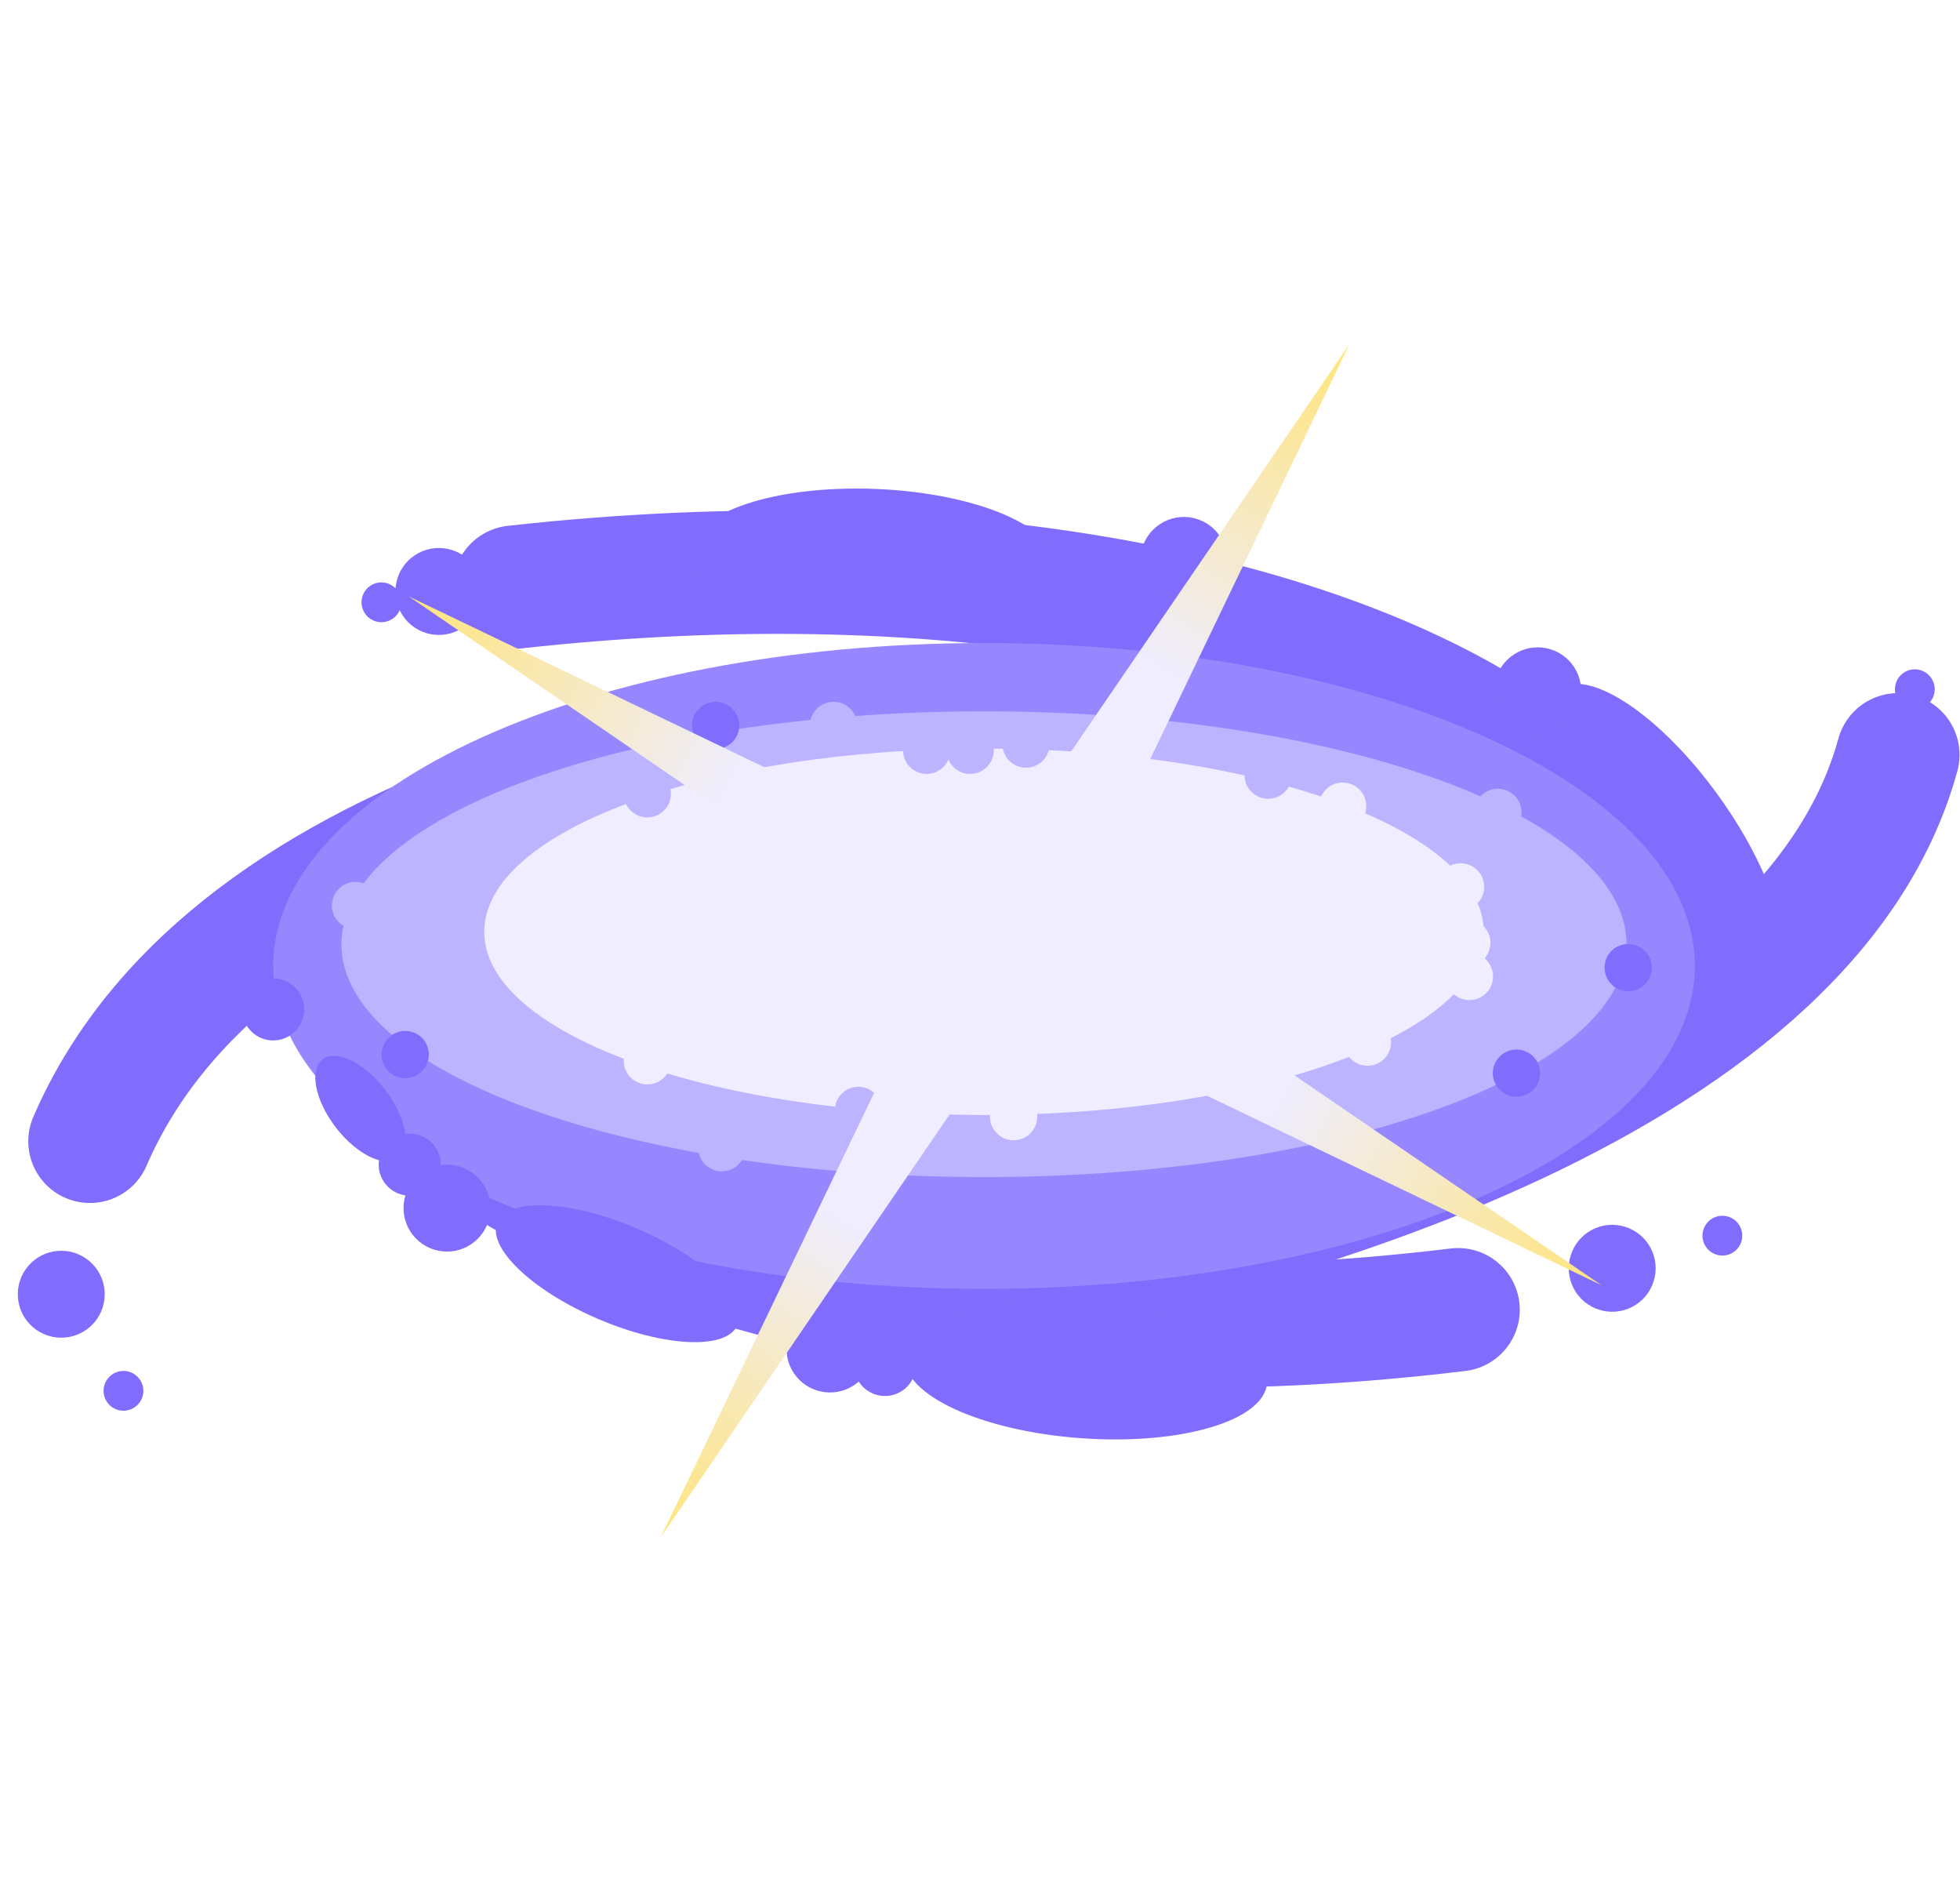
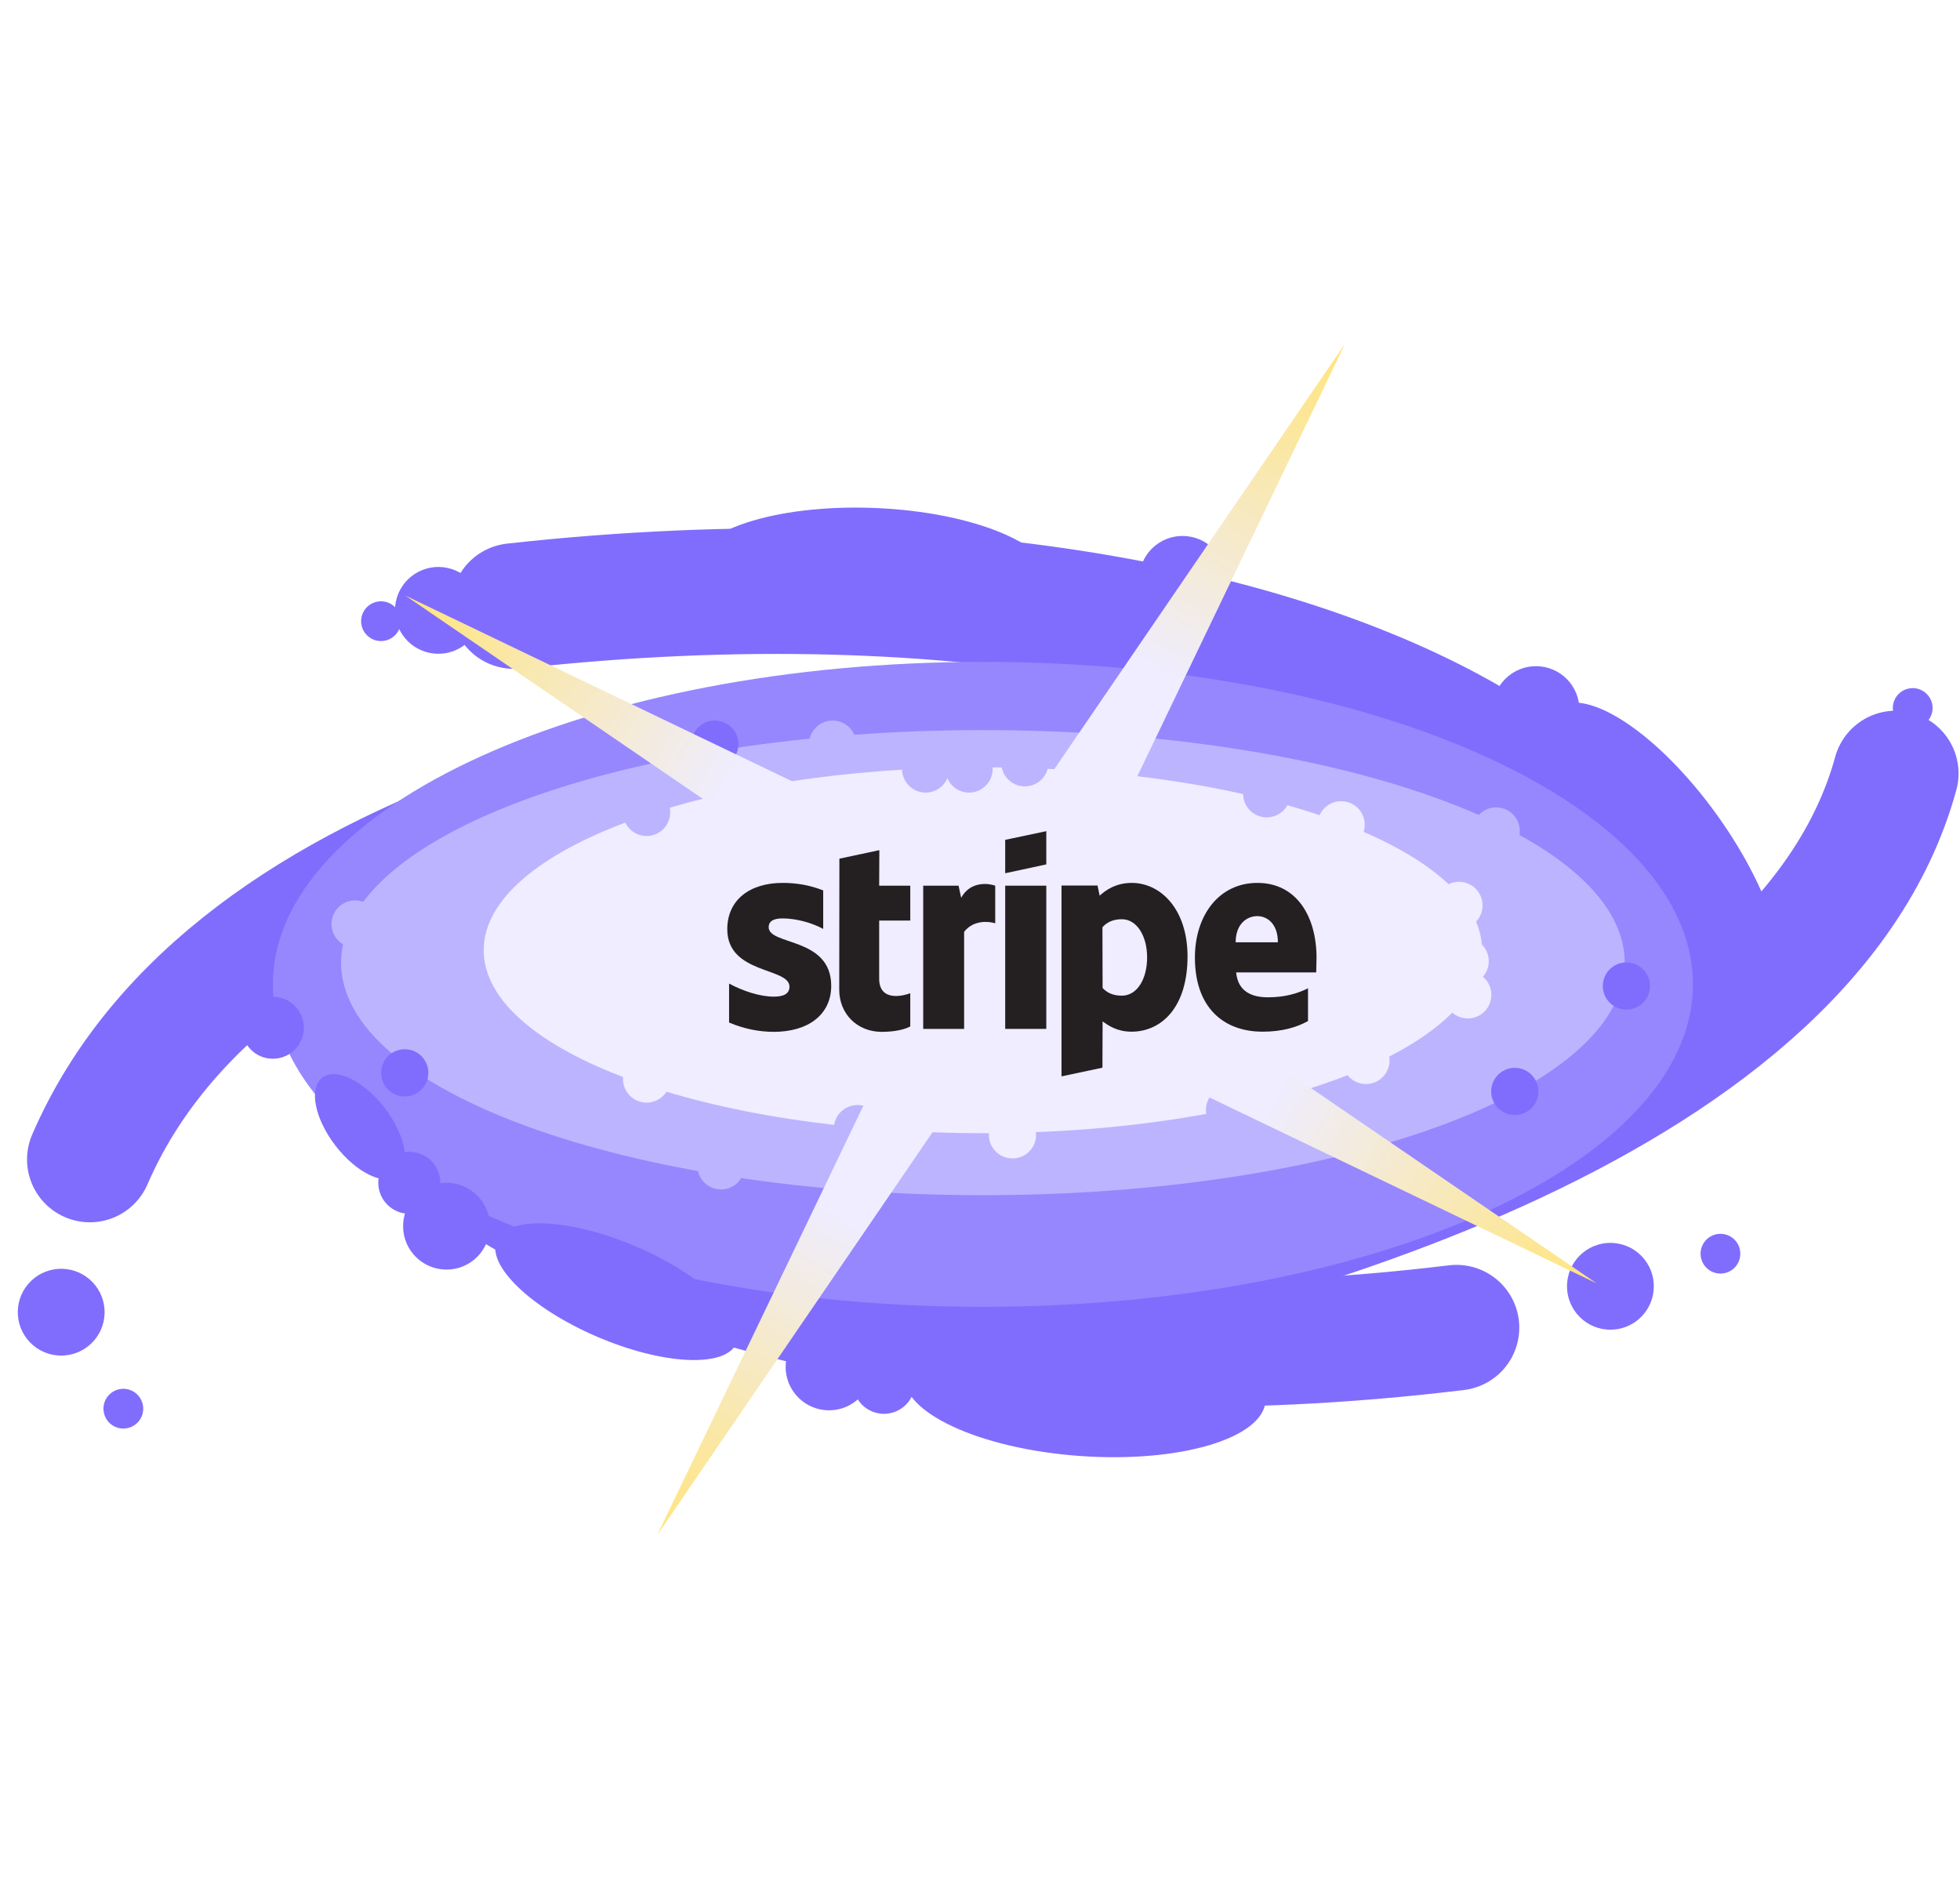
- <svg xmlns="http://www.w3.org/2000/svg" width="497" height="477" viewBox="0 0 497 477" fill="none">
-   <path d="M130.454 148.849C361.413 123.259 473.818 234.829 377.966 259.979" stroke="#806DFD" stroke-width="31.271" stroke-miterlimit="3.994" stroke-linecap="round" />
-   <path d="M369.734 332.038C138.775 360.081 26.369 237.813 122.221 210.251" stroke="#806DFD" stroke-width="31.271" stroke-miterlimit="3.994" stroke-linecap="round" />
-   <ellipse cx="421.857" cy="212.101" rx="17.337" ry="46.017" transform="rotate(-35.6296 421.857 212.101)" fill="#806DFD" />
-   <path d="M242.847 326.587C314.046 314.852 457.79 277.013 481.243 191.361" stroke="#806DFD" stroke-width="31.271" stroke-miterlimit="3.994" stroke-linecap="round" />
-   <path d="M266.552 178.767C187.092 183.429 58.666 206.401 22.802 289.344" stroke="#806DFD" stroke-width="31.271" stroke-miterlimit="3.994" stroke-linecap="round" />
-   <ellipse cx="249.512" cy="244.884" rx="180.247" ry="81.859" fill="#9687FF" />
-   <ellipse cx="249.512" cy="239.374" rx="162.931" ry="59.033" fill="#BDB4FF" />
-   <ellipse cx="249.512" cy="236.226" rx="126.724" ry="46.439" fill="#EFEDFF" />
-   <circle cx="69.265" cy="255.903" r="7.871" fill="#806DFD" />
-   <circle cx="103.898" cy="295.258" r="7.871" fill="#806DFD" />
-   <circle cx="224.398" cy="346.04" r="7.871" transform="rotate(146.771 224.398 346.04)" fill="#806DFD" />
-   <circle cx="113.343" cy="306.278" r="11.02" fill="#806DFD" />
-   <circle cx="210.458" cy="341.999" r="11.02" transform="rotate(146.771 210.458 341.999)" fill="#806DFD" />
-   <circle cx="408.808" cy="321.534" r="11.02" transform="rotate(146.771 408.808 321.534)" fill="#806DFD" />
-   <circle cx="372.602" cy="247.546" r="5.992" transform="rotate(146.771 372.602 247.546)" fill="#EFEDFF" />
-   <circle cx="346.751" cy="264.199" r="5.992" transform="rotate(146.771 346.751 264.199)" fill="#EFEDFF" />
-   <circle cx="257.021" cy="283.09" r="5.992" transform="rotate(146.771 257.021 283.09)" fill="#EFEDFF" />
-   <circle cx="164.143" cy="268.922" r="5.992" transform="rotate(146.771 164.143 268.922)" fill="#EFEDFF" />
-   <circle cx="164.143" cy="201.231" r="5.992" transform="rotate(146.771 164.143 201.231)" fill="#BDB4FF" />
-   <circle cx="246.002" cy="190.211" r="5.992" transform="rotate(146.771 246.002 190.211)" fill="#BDB4FF" />
-   <circle cx="260.17" cy="188.637" r="5.992" transform="rotate(146.771 260.17 188.637)" fill="#BDB4FF" />
-   <circle cx="312.119" cy="276.793" r="5.992" transform="rotate(146.771 312.119 276.793)" fill="#BDB4FF" />
-   <circle cx="217.666" cy="281.515" r="5.992" transform="rotate(146.771 217.666 281.515)" fill="#BDB4FF" />
-   <circle cx="234.982" cy="190.211" r="5.992" transform="rotate(146.771 234.982 190.211)" fill="#BDB4FF" />
-   <circle cx="321.564" cy="196.508" r="5.992" transform="rotate(146.771 321.564 196.508)" fill="#BDB4FF" />
-   <circle cx="371.939" cy="239.012" r="5.992" transform="rotate(146.771 371.939 239.012)" fill="#EFEDFF" />
-   <circle cx="370.364" cy="224.844" r="5.992" transform="rotate(146.771 370.364 224.844)" fill="#EFEDFF" />
-   <circle cx="340.454" cy="204.379" r="5.992" transform="rotate(146.771 340.454 204.379)" fill="#EFEDFF" />
-   <circle cx="379.81" cy="205.953" r="5.992" transform="rotate(146.771 379.81 205.953)" fill="#BDB4FF" />
-   <circle cx="90.155" cy="229.566" r="5.992" transform="rotate(146.771 90.1548 229.566)" fill="#BDB4FF" />
-   <circle cx="183.033" cy="290.961" r="5.992" transform="rotate(146.771 183.033 290.961)" fill="#BDB4FF" />
-   <circle cx="102.749" cy="267.348" r="5.992" transform="rotate(146.771 102.749 267.348)" fill="#806DFD" />
-   <circle cx="181.459" cy="183.914" r="5.992" transform="rotate(146.771 181.459 183.914)" fill="#806DFD" />
-   <circle cx="384.532" cy="272.07" r="5.992" transform="rotate(146.771 384.532 272.07)" fill="#806DFD" />
-   <circle cx="412.867" cy="245.308" r="5.992" transform="rotate(146.771 412.867 245.308)" fill="#806DFD" />
-   <circle cx="211.369" cy="183.914" r="5.992" transform="rotate(146.771 211.369 183.914)" fill="#BDB4FF" />
-   <circle cx="389.917" cy="175.133" r="11.02" transform="rotate(146.771 389.917 175.133)" fill="#806DFD" />
-   <circle cx="300.188" cy="142.074" r="11.02" transform="rotate(146.771 300.188 142.074)" fill="#806DFD" />
-   <circle cx="111.284" cy="149.945" r="11.02" transform="rotate(146.771 111.284 149.945)" fill="#806DFD" />
-   <circle cx="15.535" cy="328.11" r="11.02" transform="rotate(-139.522 15.5354 328.11)" fill="#806DFD" />
-   <circle cx="436.744" cy="313.263" r="5.045" transform="rotate(146.771 436.744 313.263)" fill="#806DFD" />
-   <circle cx="96.716" cy="152.694" r="5.045" transform="rotate(146.771 96.7161 152.694)" fill="#806DFD" />
-   <circle cx="485.545" cy="174.733" r="5.045" transform="rotate(146.771 485.545 174.733)" fill="#806DFD" />
-   <circle cx="31.311" cy="352.603" r="5.045" transform="rotate(-139.522 31.3113 352.603)" fill="#806DFD" />
-   <ellipse cx="91.406" cy="281.048" rx="7.871" ry="15.742" transform="rotate(-37.6195 91.4057 281.048)" fill="#806DFD" />
-   <ellipse cx="156.558" cy="322.904" rx="12.473" ry="33.107" transform="rotate(-66.8208 156.558 322.904)" fill="#806DFD" />
-   <ellipse cx="275.398" cy="347.319" rx="17.337" ry="46.017" transform="rotate(-85.9072 275.398 347.319)" fill="#806DFD" />
-   <ellipse cx="221.419" cy="141.28" rx="17.337" ry="46.017" transform="rotate(-87.6814 221.419 141.28)" fill="#806DFD" />
-   <path d="M342.152 87.297L271.72 233.981L406.058 325.797L259.374 255.364L167.558 389.703L237.991 243.019L103.652 151.203L250.336 221.635L342.152 87.297Z" fill="url(#paint0_radial_2122_1052)" />
+ <svg xmlns="http://www.w3.org/2000/svg" width="488" height="468" viewBox="0 0 488 468" fill="none">
+   <path d="M127.949 150.895C354.474 125.797 464.721 235.224 370.709 259.892" stroke="#806DFD" stroke-width="31.271" stroke-miterlimit="3.994" stroke-linecap="round" />
+   <path d="M362.635 330.567C136.11 358.072 25.863 238.151 119.874 211.118" stroke="#806DFD" stroke-width="31.271" stroke-miterlimit="3.994" stroke-linecap="round" />
+   <ellipse cx="413.758" cy="212.933" rx="17.004" ry="45.134" transform="rotate(-35.6296 413.758 212.933)" fill="#806DFD" />
+   <path d="M238.185 325.22C308.016 313.711 449.001 276.599 472.003 192.59" stroke="#806DFD" stroke-width="31.271" stroke-miterlimit="3.994" stroke-linecap="round" />
+   <path d="M261.434 180.239C183.5 184.811 57.539 207.343 22.365 288.693" stroke="#806DFD" stroke-width="31.271" stroke-miterlimit="3.994" stroke-linecap="round" />
+   <ellipse cx="244.722" cy="245.086" rx="176.786" ry="80.287" fill="#9687FF" />
+   <ellipse cx="244.722" cy="239.682" rx="159.802" ry="57.899" fill="#BDB4FF" />
+   <ellipse cx="244.722" cy="236.594" rx="124.291" ry="45.548" fill="#EFEDFF" />
+   <circle cx="67.935" cy="255.894" r="7.72" fill="#806DFD" />
+   <circle cx="101.903" cy="294.493" r="7.72" fill="#806DFD" />
+   <circle cx="220.089" cy="344.3" r="7.72" transform="rotate(146.771 220.089 344.3)" fill="#806DFD" />
+   <circle cx="111.167" cy="305.301" r="10.808" fill="#806DFD" />
+   <circle cx="206.418" cy="340.336" r="10.808" transform="rotate(146.771 206.418 340.336)" fill="#806DFD" />
+   <circle cx="400.959" cy="320.265" r="10.808" transform="rotate(146.771 400.959 320.265)" fill="#806DFD" />
+   <circle cx="365.448" cy="247.697" r="5.877" transform="rotate(146.771 365.448 247.697)" fill="#EFEDFF" />
+   <circle cx="340.094" cy="264.031" r="5.877" transform="rotate(146.771 340.094 264.031)" fill="#EFEDFF" />
+   <circle cx="252.086" cy="282.558" r="5.877" transform="rotate(146.771 252.086 282.558)" fill="#EFEDFF" />
+   <circle cx="160.991" cy="268.662" r="5.877" transform="rotate(146.771 160.991 268.662)" fill="#EFEDFF" />
+   <circle cx="160.991" cy="202.271" r="5.877" transform="rotate(146.771 160.991 202.271)" fill="#BDB4FF" />
+   <circle cx="241.278" cy="191.463" r="5.877" transform="rotate(146.771 241.278 191.463)" fill="#BDB4FF" />
+   <circle cx="255.174" cy="189.919" r="5.877" transform="rotate(146.771 255.174 189.919)" fill="#BDB4FF" />
+   <circle cx="306.126" cy="276.382" r="5.877" transform="rotate(146.771 306.126 276.382)" fill="#BDB4FF" />
+   <circle cx="213.487" cy="281.014" r="5.877" transform="rotate(146.771 213.487 281.014)" fill="#BDB4FF" />
+   <circle cx="230.471" cy="191.463" r="5.877" transform="rotate(146.771 230.471 191.463)" fill="#BDB4FF" />
+   <circle cx="315.39" cy="197.639" r="5.877" transform="rotate(146.771 315.39 197.639)" fill="#BDB4FF" />
+   <circle cx="364.797" cy="239.327" r="5.877" transform="rotate(146.771 364.797 239.327)" fill="#EFEDFF" />
+   <circle cx="363.253" cy="225.431" r="5.877" transform="rotate(146.771 363.253 225.431)" fill="#EFEDFF" />
+   <circle cx="333.918" cy="205.359" r="5.877" transform="rotate(146.771 333.918 205.359)" fill="#EFEDFF" />
+   <circle cx="372.517" cy="206.903" r="5.877" transform="rotate(146.771 372.517 206.903)" fill="#BDB4FF" />
+   <circle cx="88.424" cy="230.063" r="5.877" transform="rotate(146.771 88.4238 230.063)" fill="#BDB4FF" />
+   <circle cx="179.519" cy="290.278" r="5.877" transform="rotate(146.771 179.519 290.278)" fill="#BDB4FF" />
+   <circle cx="100.776" cy="267.118" r="5.877" transform="rotate(146.771 100.776 267.118)" fill="#806DFD" />
+   <circle cx="177.975" cy="185.287" r="5.877" transform="rotate(146.771 177.975 185.287)" fill="#806DFD" />
+   <circle cx="377.149" cy="271.751" r="5.877" transform="rotate(146.771 377.149 271.751)" fill="#806DFD" />
+   <circle cx="404.94" cy="245.503" r="5.877" transform="rotate(146.771 404.94 245.503)" fill="#806DFD" />
+   <circle cx="207.311" cy="185.287" r="5.877" transform="rotate(146.771 207.311 185.287)" fill="#BDB4FF" />
+   <circle cx="382.431" cy="176.674" r="10.808" transform="rotate(146.771 382.431 176.674)" fill="#806DFD" />
+   <circle cx="294.425" cy="144.25" r="10.808" transform="rotate(146.771 294.425 144.25)" fill="#806DFD" />
+   <circle cx="109.147" cy="151.97" r="10.808" transform="rotate(146.771 109.147 151.97)" fill="#806DFD" />
+   <circle cx="15.237" cy="326.714" r="10.808" transform="rotate(-139.522 15.2371 326.714)" fill="#806DFD" />
+   <circle cx="428.358" cy="312.152" r="4.949" transform="rotate(146.771 428.358 312.152)" fill="#806DFD" />
+   <circle cx="94.859" cy="154.666" r="4.949" transform="rotate(146.771 94.8591 154.666)" fill="#806DFD" />
+   <circle cx="476.223" cy="176.282" r="4.949" transform="rotate(146.771 476.223 176.282)" fill="#806DFD" />
+   <circle cx="30.71" cy="350.738" r="4.949" transform="rotate(-139.522 30.7101 350.738)" fill="#806DFD" />
+   <ellipse cx="89.651" cy="280.556" rx="7.72" ry="15.44" transform="rotate(-37.6195 89.6507 280.556)" fill="#806DFD" />
+   <ellipse cx="153.552" cy="321.608" rx="12.233" ry="32.471" transform="rotate(-66.8208 153.552 321.608)" fill="#806DFD" />
+   <ellipse cx="270.11" cy="345.555" rx="17.004" ry="45.134" transform="rotate(-85.9072 270.11 345.555)" fill="#806DFD" />
+   <ellipse cx="217.168" cy="143.472" rx="17.004" ry="45.134" transform="rotate(-87.6814 217.168 143.472)" fill="#806DFD" />
+   <path fill-rule="evenodd" clip-rule="evenodd" d="M327.788 238.492C327.788 228.059 322.734 219.827 313.076 219.827C303.377 219.827 297.508 228.059 297.508 238.41C297.508 250.677 304.436 256.871 314.38 256.871C319.23 256.871 322.897 255.771 325.668 254.222V246.072C322.897 247.457 319.719 248.313 315.684 248.313C311.731 248.313 308.226 246.927 307.778 242.119H327.706C327.706 241.589 327.788 239.47 327.788 238.492ZM307.656 234.62C307.656 230.015 310.468 228.1 313.035 228.1C315.521 228.1 318.17 230.015 318.17 234.62H307.656Z" fill="#241F21" />
+   <path d="M334.864 85.621L265.784 229.489L397.543 319.542L253.675 250.462L163.622 382.221L232.703 238.353L100.943 148.3L244.811 217.38L334.864 85.621Z" fill="url(#paint0_radial_2122_1052)" />
+   <path fill-rule="evenodd" clip-rule="evenodd" d="M281.778 219.827C277.784 219.827 275.217 221.702 273.79 223.006L273.26 220.479H264.295V267.997L274.483 265.837L274.524 254.304C275.991 255.363 278.151 256.871 281.737 256.871C289.032 256.871 295.674 251.003 295.674 238.084C295.634 226.266 288.909 219.827 281.778 219.827ZM279.333 247.906C276.928 247.906 275.502 247.05 274.524 245.99L274.483 230.871C275.543 229.689 277.01 228.874 279.333 228.874C283.041 228.874 285.608 233.031 285.608 238.369C285.608 243.83 283.082 247.906 279.333 247.906Z" fill="#241F21" />
+   <path fill-rule="evenodd" clip-rule="evenodd" d="M250.276 217.422L260.505 215.222V206.949L250.276 209.109V217.422Z" fill="#241F21" />
+   <path d="M260.505 220.52H250.276V256.178H260.505V220.52Z" fill="#241F21" />
+   <path fill-rule="evenodd" clip-rule="evenodd" d="M239.313 223.535L238.661 220.52H229.859V256.178H240.047V232.012C242.451 228.874 246.527 229.444 247.79 229.893V220.52C246.486 220.031 241.718 219.134 239.313 223.535Z" fill="#241F21" />
+   <path fill-rule="evenodd" clip-rule="evenodd" d="M218.937 211.677L208.993 213.796L208.953 246.439C208.953 252.47 213.476 256.912 219.508 256.912C222.849 256.912 225.294 256.301 226.639 255.567V247.294C225.335 247.824 218.896 249.699 218.896 243.667V229.2H226.639V220.52H218.896L218.937 211.677Z" fill="#241F21" />
+   <path fill-rule="evenodd" clip-rule="evenodd" d="M191.388 230.871C191.388 229.282 192.692 228.67 194.852 228.67C197.949 228.67 201.862 229.608 204.959 231.278V221.702C201.576 220.357 198.235 219.827 194.852 219.827C186.579 219.827 181.078 224.147 181.078 231.36C181.078 242.608 196.564 240.815 196.564 245.664C196.564 247.539 194.934 248.15 192.651 248.15C189.269 248.15 184.949 246.764 181.526 244.89V254.589C185.316 256.219 189.147 256.912 192.651 256.912C201.128 256.912 206.956 252.714 206.956 245.42C206.915 233.275 191.388 235.435 191.388 230.871Z" fill="#241F21" />
  <defs>
-     <radialGradient id="paint0_radial_2122_1052" cx="0" cy="0" r="1" gradientUnits="userSpaceOnUse" gradientTransform="translate(254.334 239.403) rotate(120) scale(173.552)">
+     <radialGradient id="paint0_radial_2122_1052" cx="0" cy="0" r="1" gradientUnits="userSpaceOnUse" gradientTransform="translate(248.732 234.806) rotate(120) scale(170.22)">
      <stop offset="0.462" stop-color="#EFEDFF" />
      <stop offset="1" stop-color="#FFE57E" />
    </radialGradient>
  </defs>
</svg>
